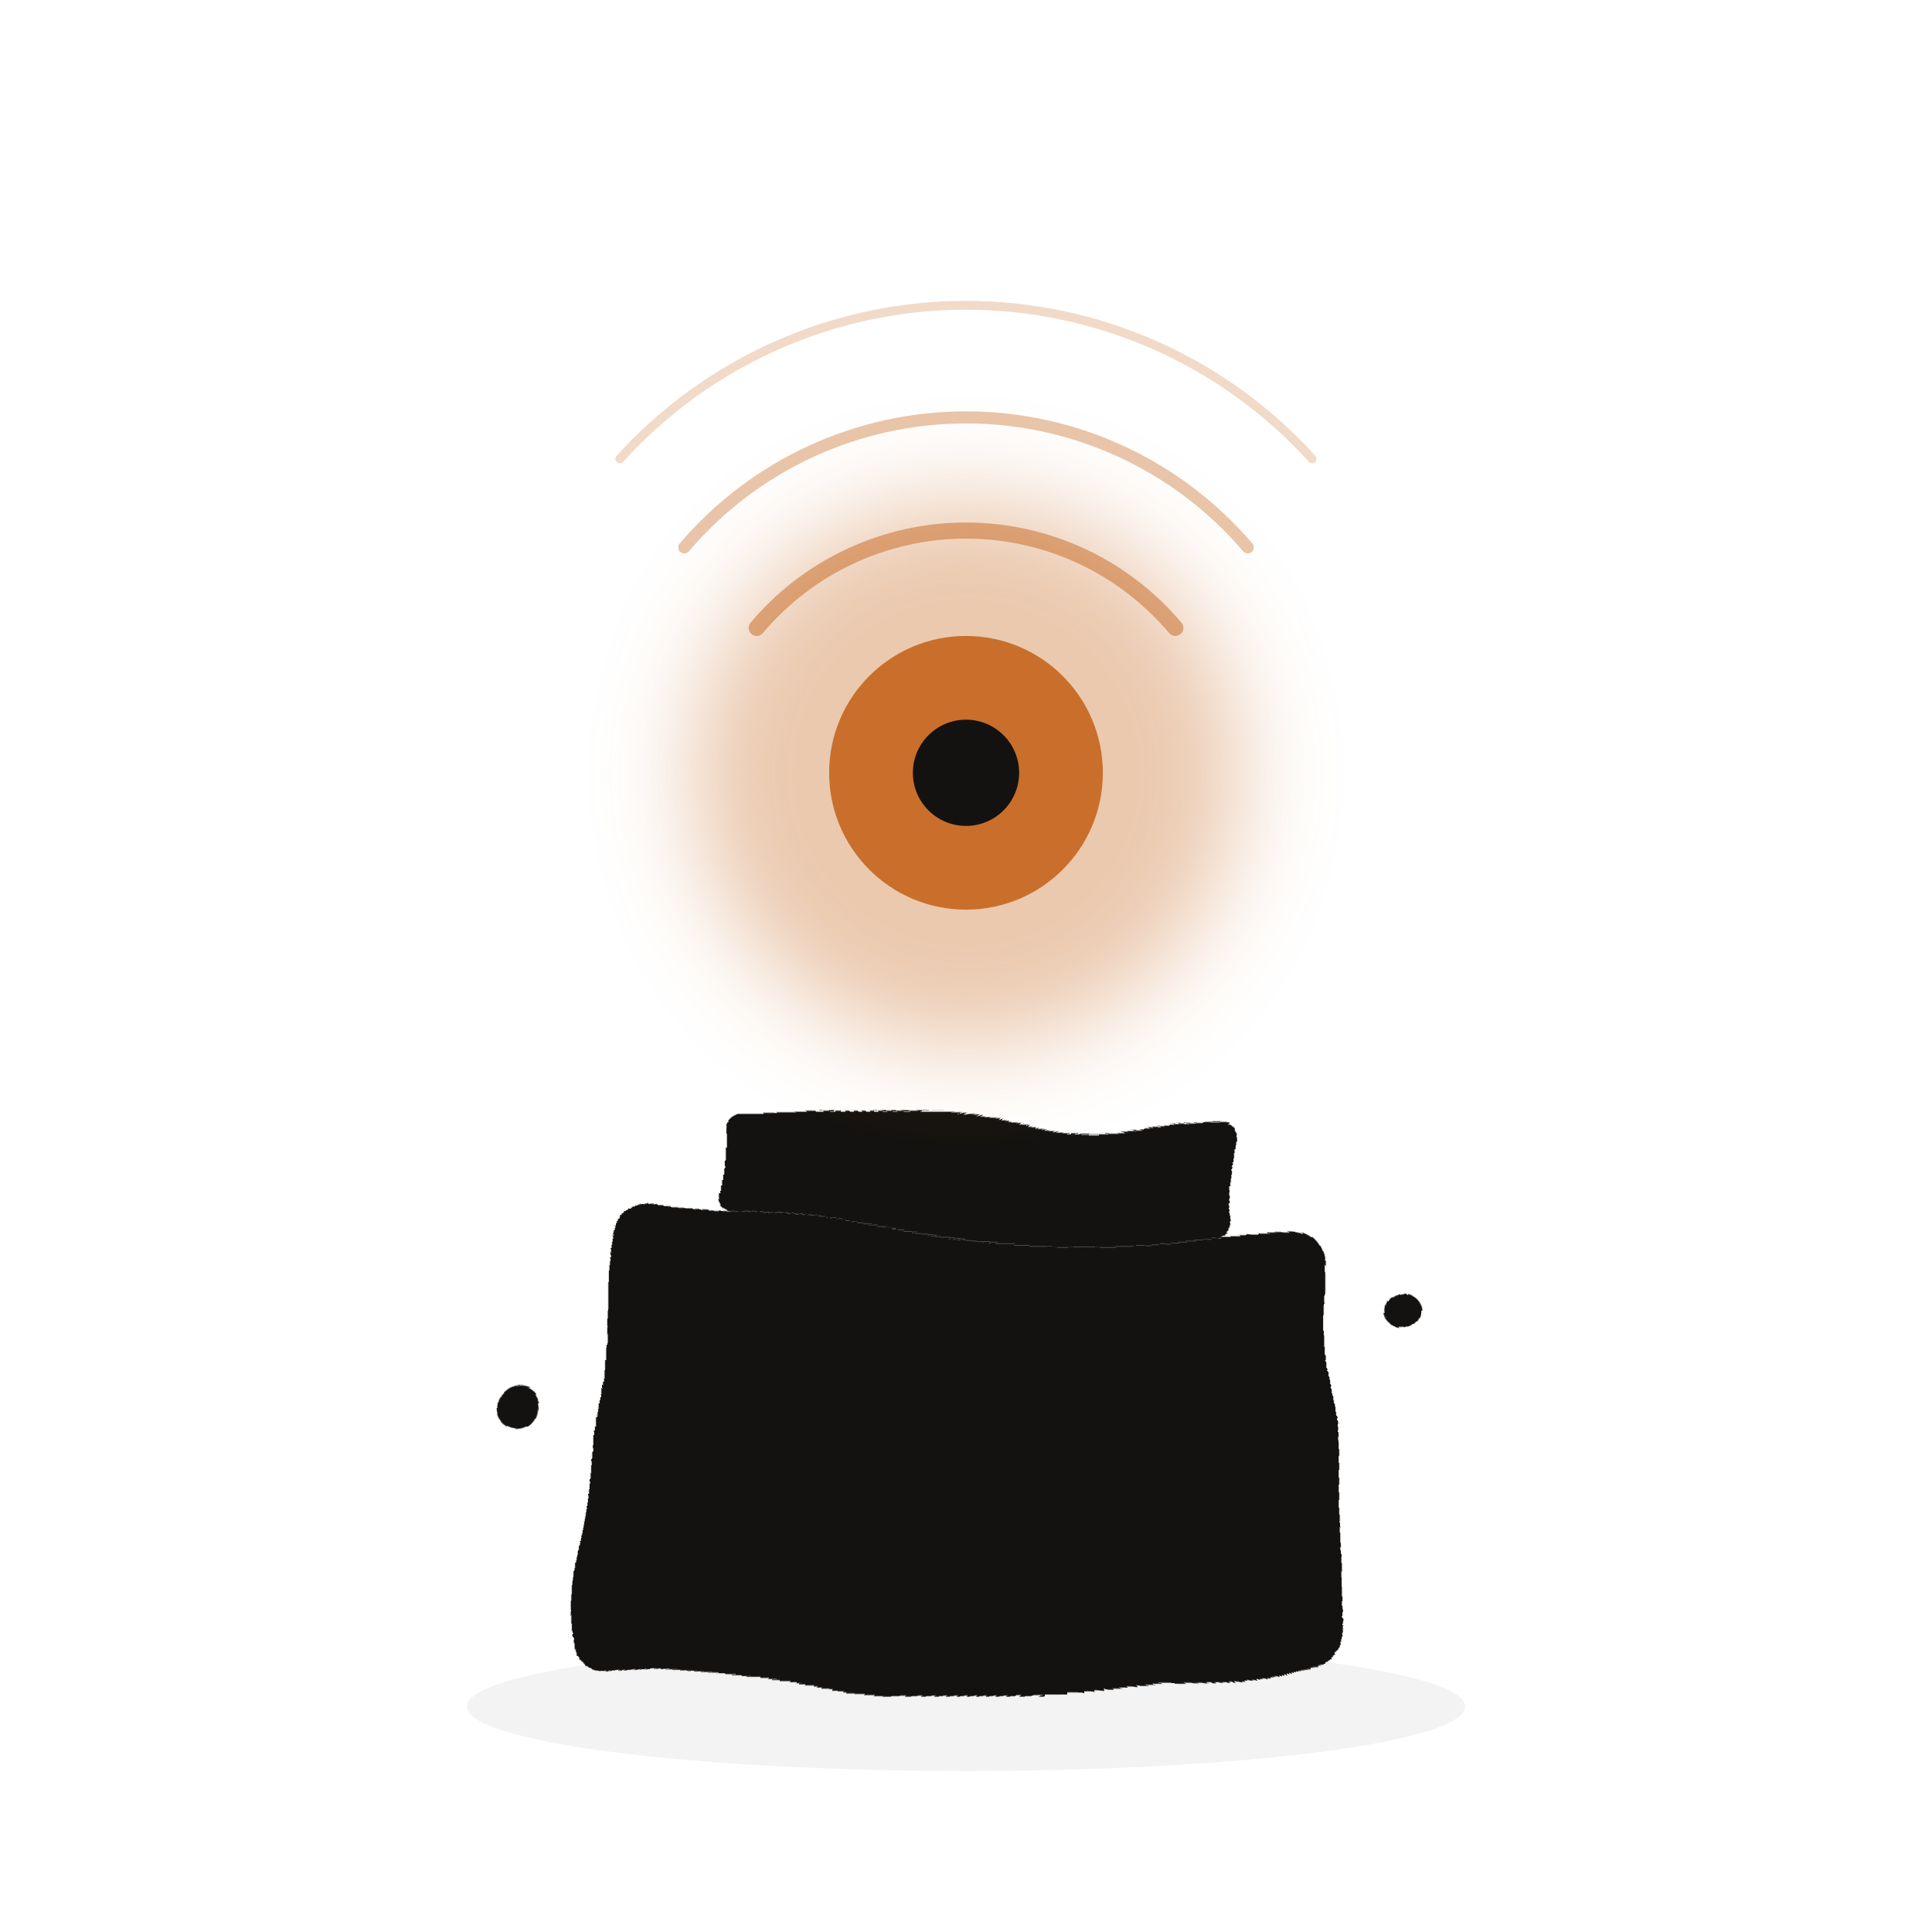
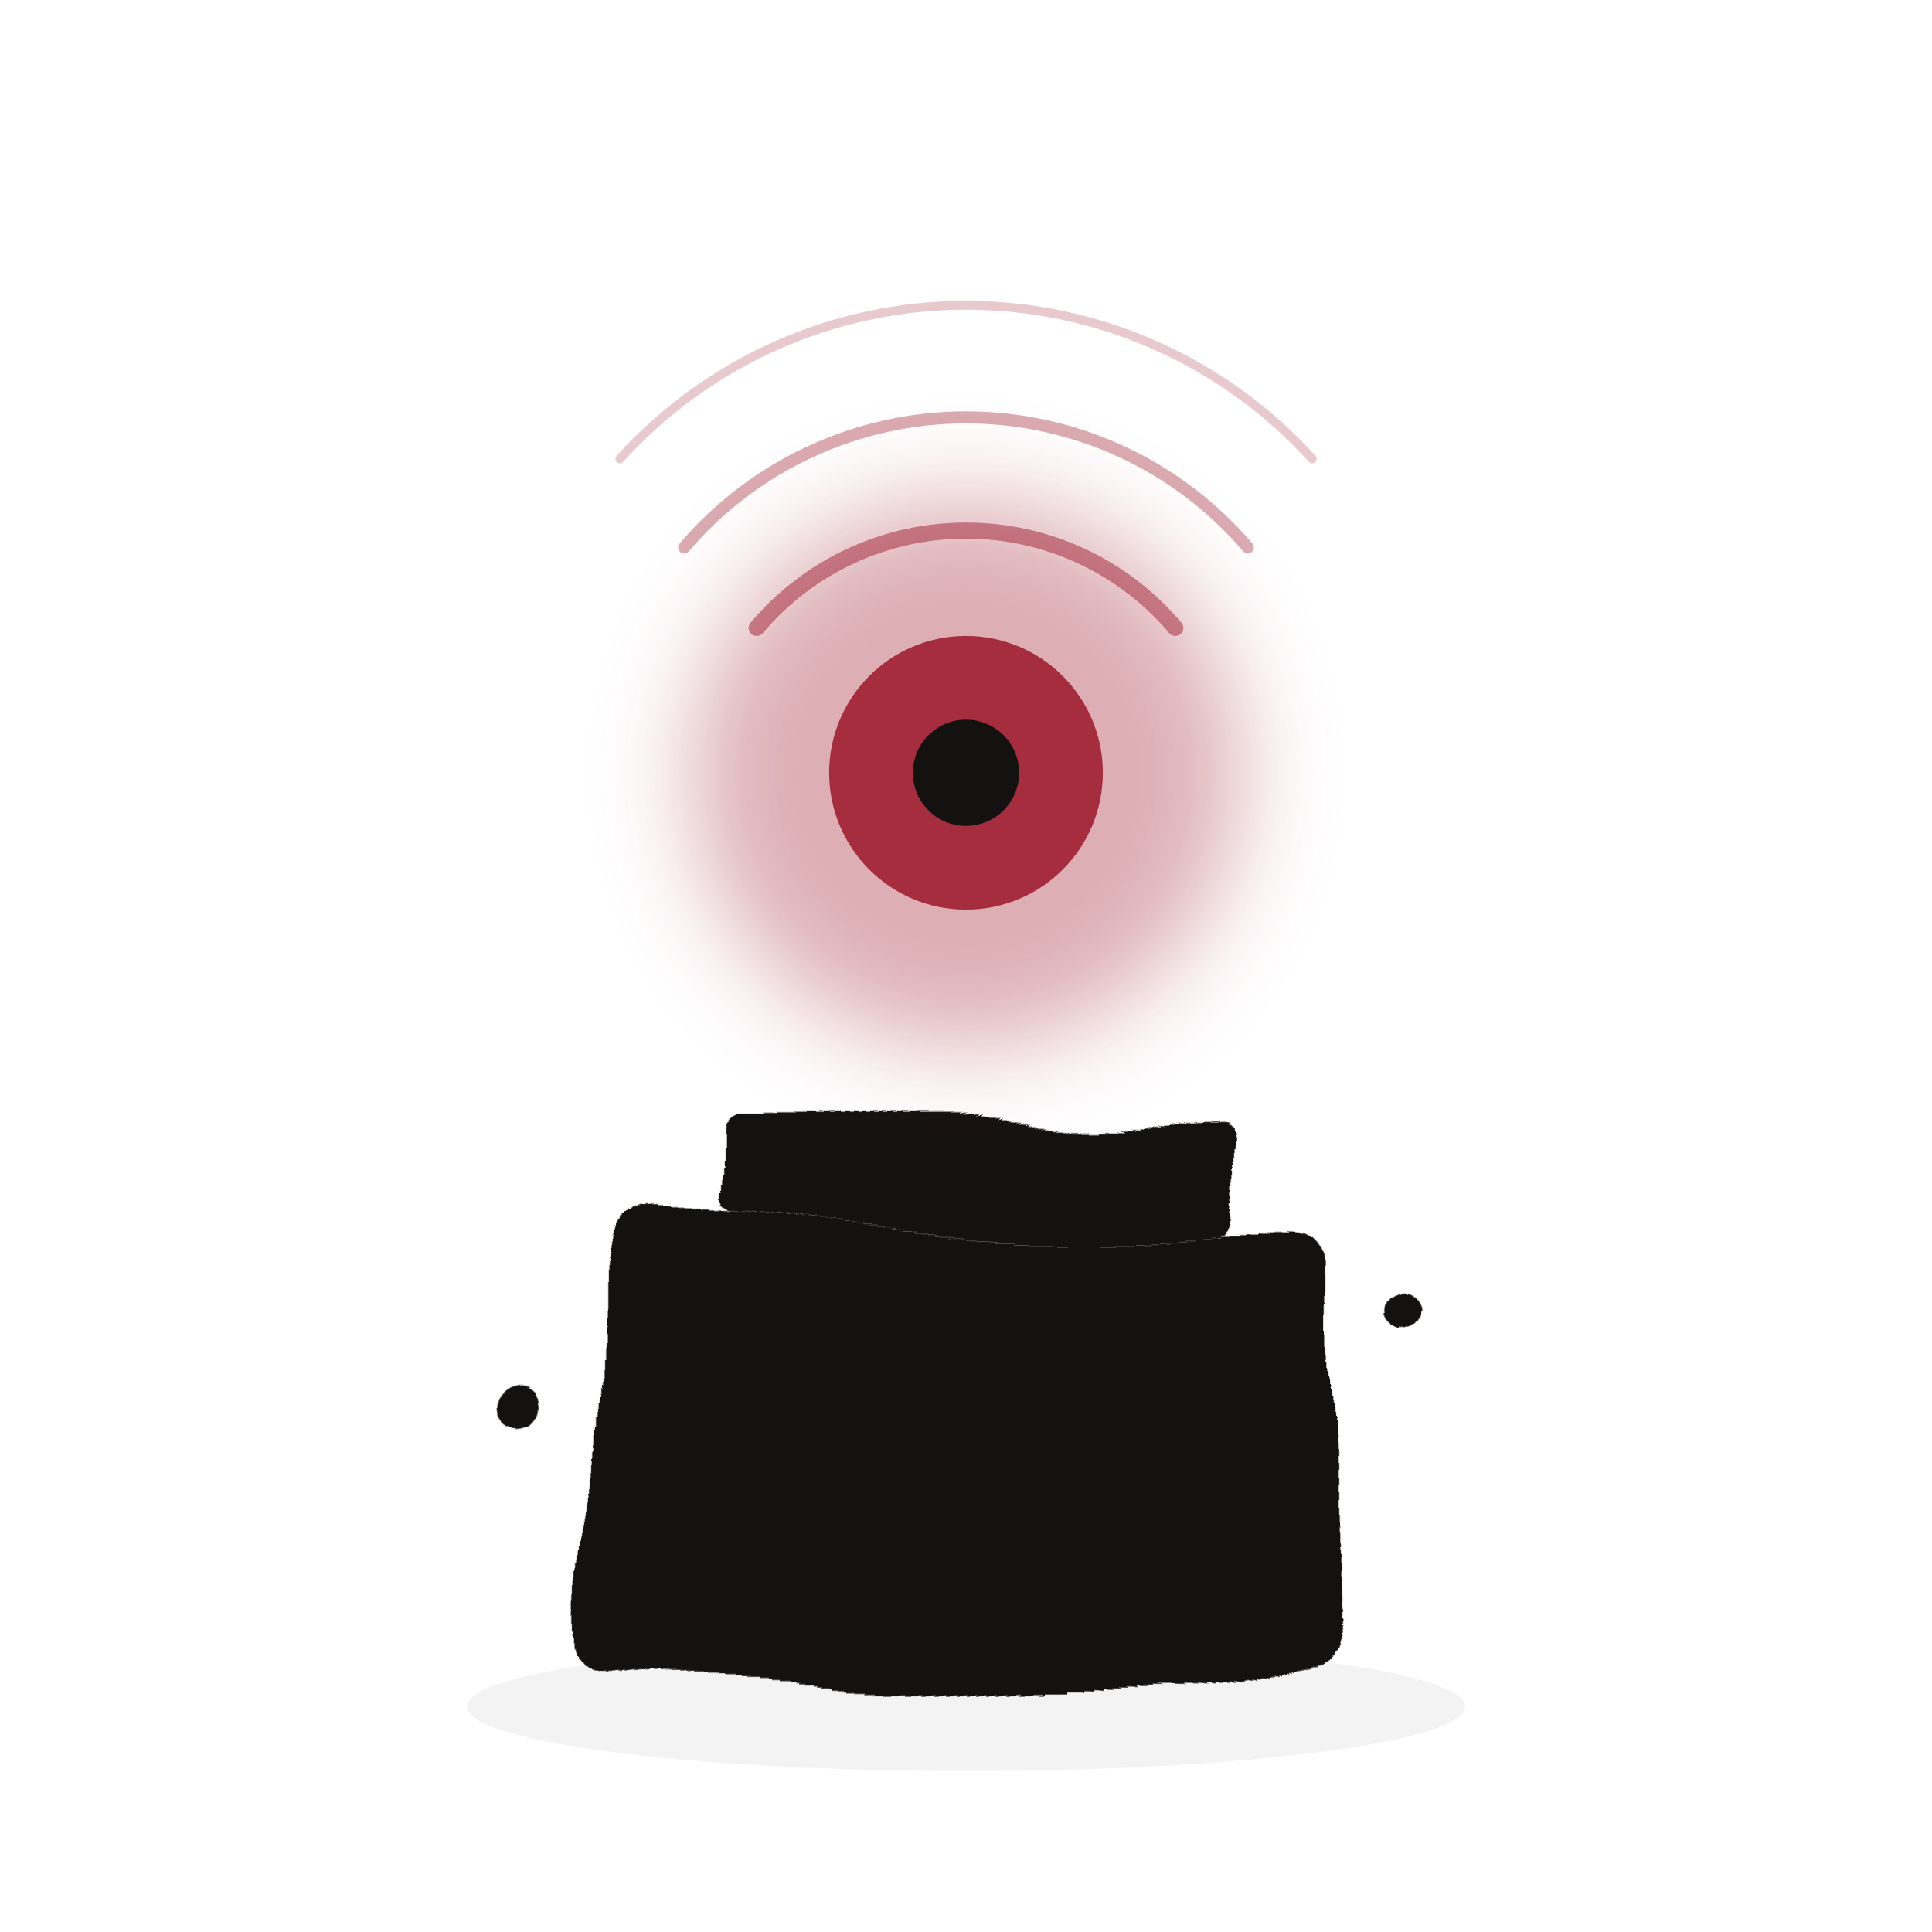
<svg xmlns="http://www.w3.org/2000/svg" viewBox="0 0 240 240">
  <defs>
    <filter id="inkP1" x="-35%" y="-35%" width="170%" height="170%">
      <feTurbulence type="fractalNoise" baseFrequency="0.012 0.017" numOctaves="3" seed="7" result="w" />
      <feDisplacementMap in="SourceGraphic" in2="w" scale="17" xChannelSelector="R" yChannelSelector="G" />
    </filter>
    <filter id="gP1" x="-120%" y="-120%" width="340%" height="340%">
      <feGaussianBlur stdDeviation="6" />
    </filter>
  </defs>
  <ellipse cx="120" cy="212" rx="62" ry="8" fill="rgba(20,18,16,0.05)" />
  <g filter="url(#inkP1)">
    <rect x="74" y="150" width="92" height="58" rx="4" fill="#141210" />
    <rect x="86" y="138" width="68" height="12" rx="2" fill="#141210" />
    <rect x="94" y="196" width="52" height="12" fill="#141210" opacity="0.0" />
    <circle cx="64" cy="176" r="2.6" fill="#141210" />
    <circle cx="176" cy="160" r="2.2" fill="#141210" />
  </g>
-   <circle cx="120" cy="96" r="34" fill="#C96F2B" opacity="0.38" filter="url(#gP1)" />
-   <circle cx="120" cy="96" r="17" fill="#C96F2B" />
+   <circle cx="120" cy="96" r="34" fill="#A62D3E" opacity="0.38" filter="url(#gP1)" />
+   <circle cx="120" cy="96" r="17" fill="#A62D3E" />
  <circle cx="120" cy="96" r="6.6" fill="#141210" />
-   <path d="M94 78 A34 34 0 0 1 146 78" fill="none" stroke="#C96F2B" stroke-width="2" opacity="0.55" stroke-linecap="round" />
-   <path d="M85 68 A46 46 0 0 1 155 68" fill="none" stroke="#C96F2B" stroke-width="1.5" opacity="0.4" stroke-linecap="round" />
-   <path d="M77 57 A58 58 0 0 1 163 57" fill="none" stroke="#C96F2B" stroke-width="1.1" opacity="0.26" stroke-linecap="round" />
+   <path d="M94 78 A34 34 0 0 1 146 78" fill="none" stroke="#A62D3E" stroke-width="2" opacity="0.55" stroke-linecap="round" />
+   <path d="M85 68 A46 46 0 0 1 155 68" fill="none" stroke="#A62D3E" stroke-width="1.5" opacity="0.4" stroke-linecap="round" />
+   <path d="M77 57 A58 58 0 0 1 163 57" fill="none" stroke="#A62D3E" stroke-width="1.1" opacity="0.26" stroke-linecap="round" />
</svg>
